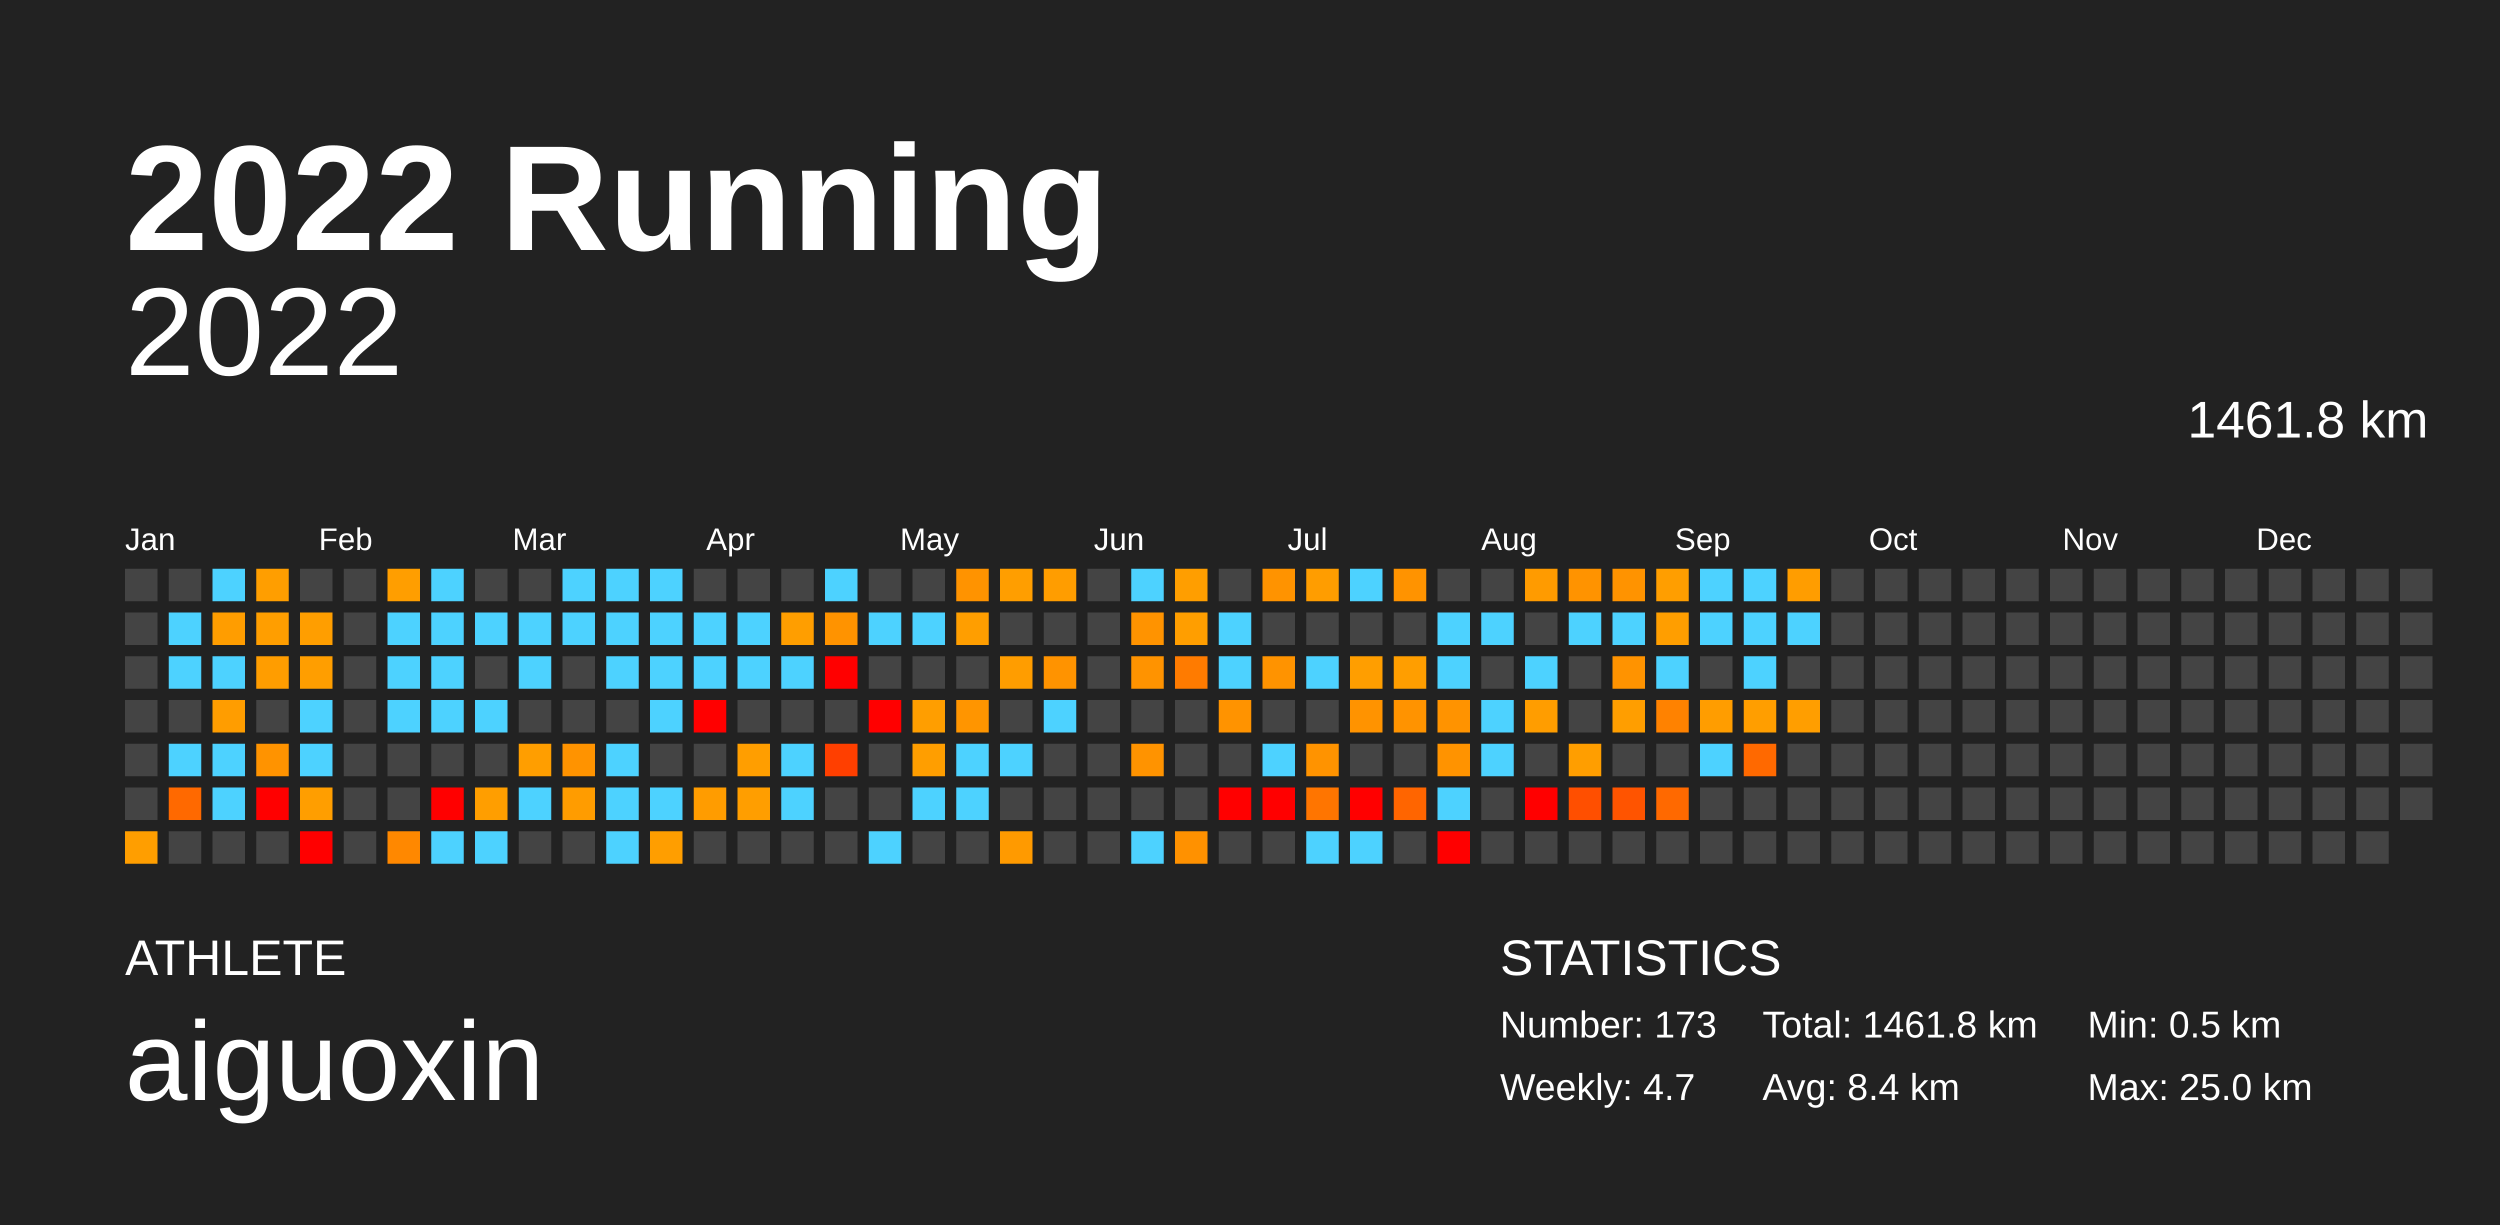
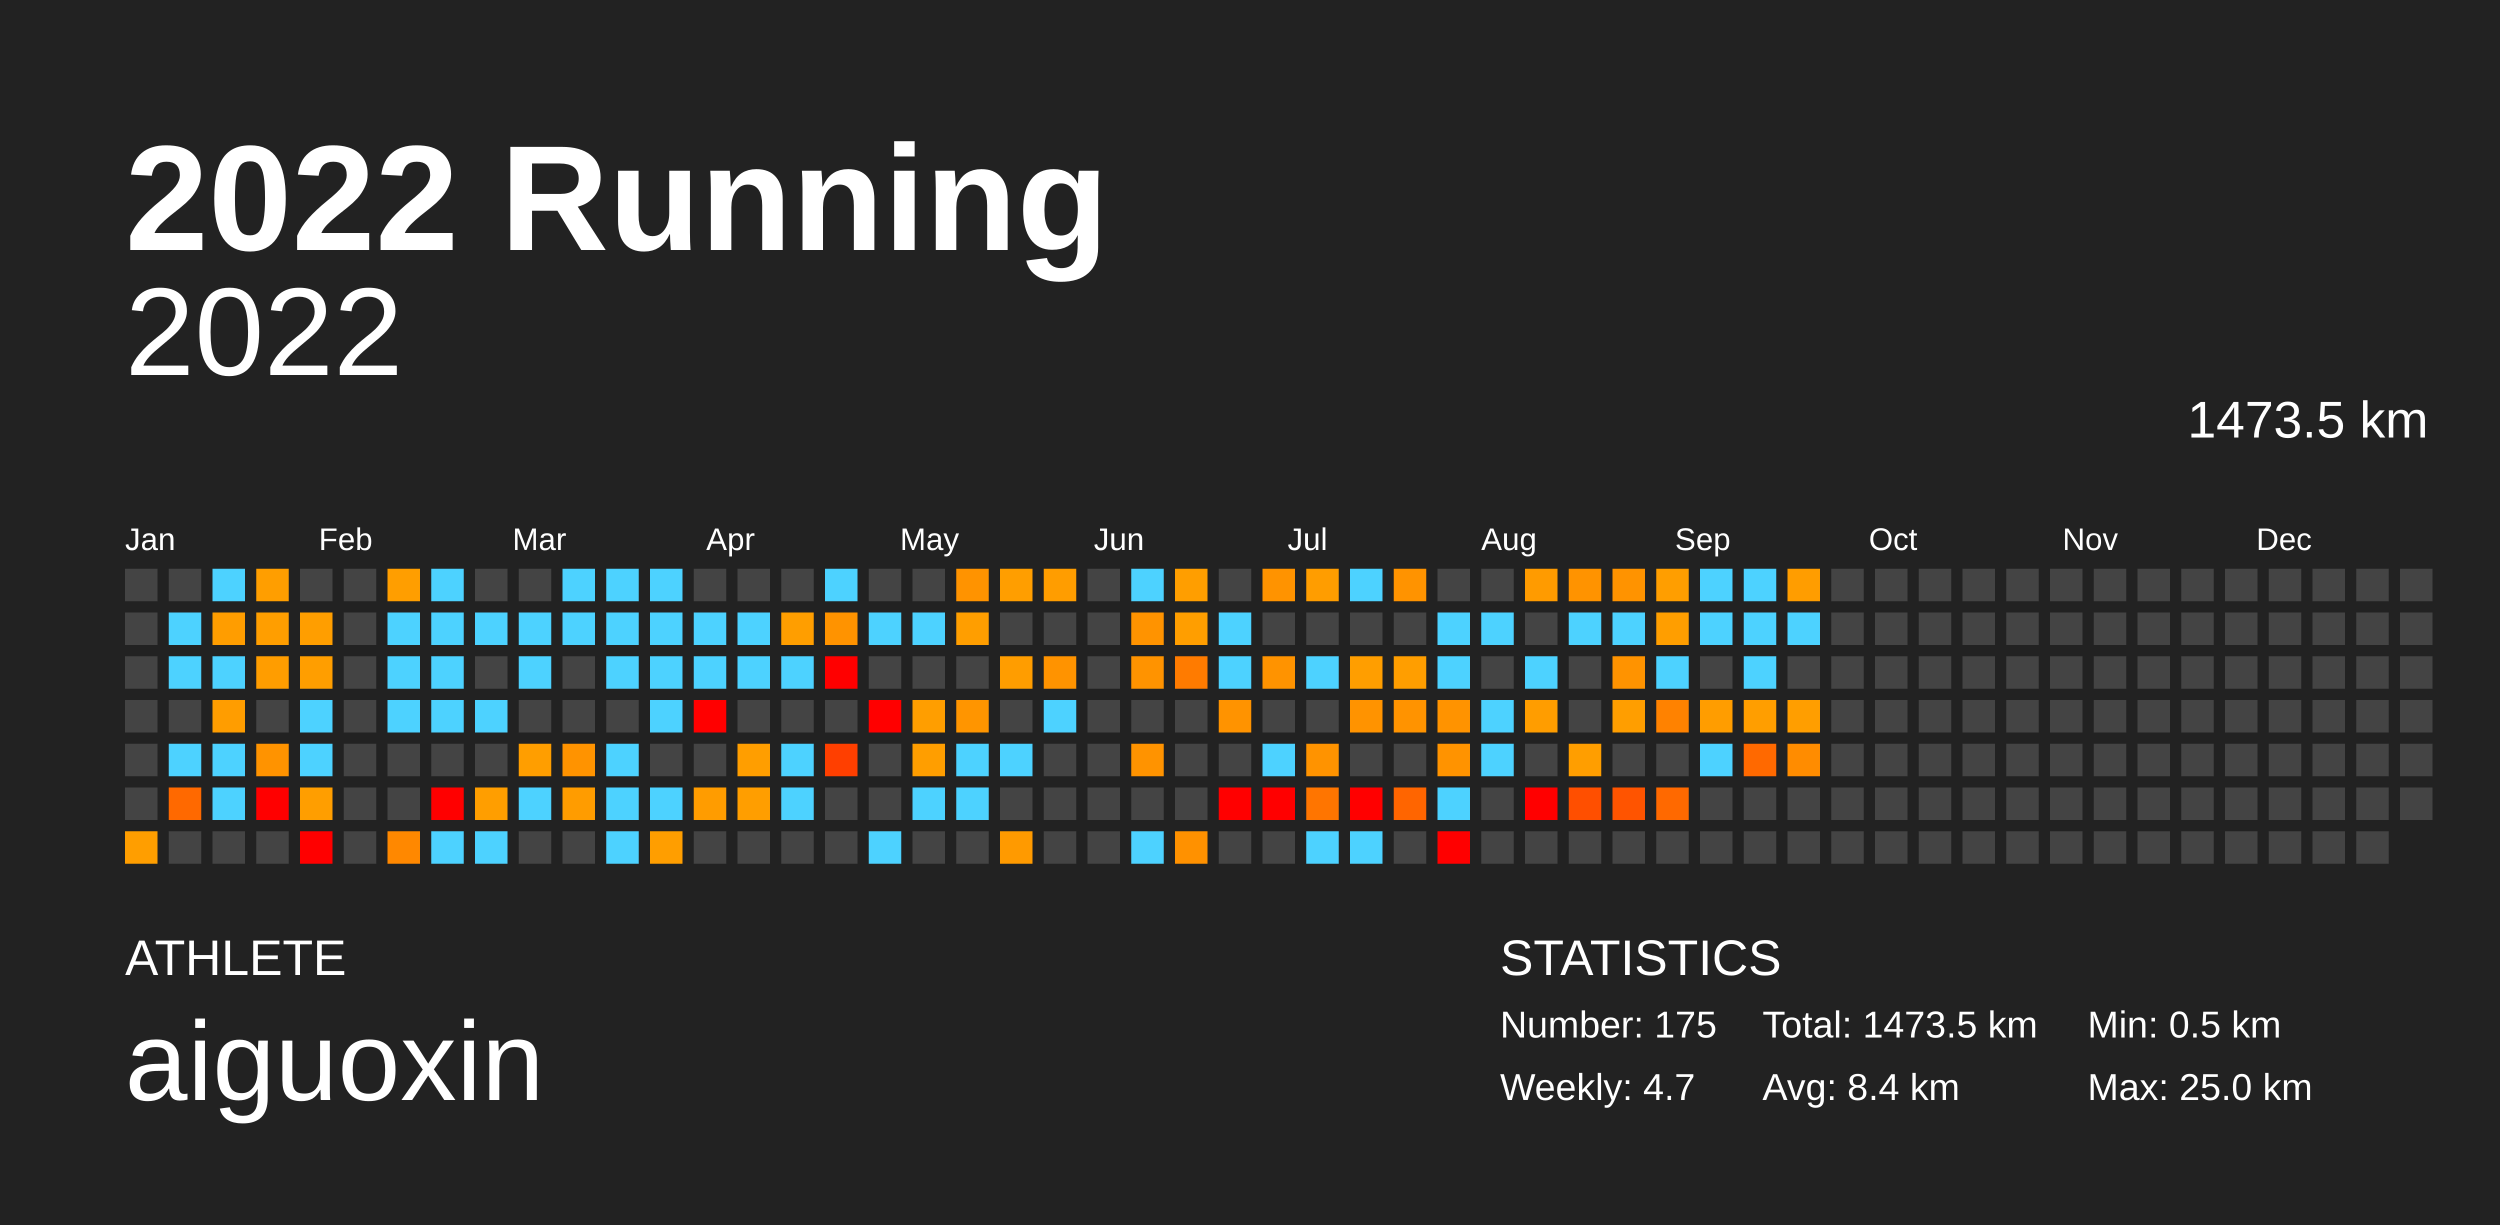
<svg xmlns="http://www.w3.org/2000/svg" baseProfile="full" height="98mm" version="1.1" viewBox="0,0,200,98" width="200mm">
  <defs />
  <rect fill="#222222" height="98" width="200" x="0" y="0" />
  <text fill="#FFFFFF" style="font-size:12px; font-family:Arial; font-weight:bold;" x="10" y="20">2022 Running</text>
  <text fill="#FFFFFF" style="font-size:4px; font-family:Arial" x="10" y="78">ATHLETE</text>
  <text fill="#FFFFFF" style="font-size:9px; font-family:Arial" x="10" y="88">aiguoxin</text>
  <text fill="#FFFFFF" style="font-size:4px; font-family:Arial" x="120" y="78">STATISTICS</text>
-   <text fill="#FFFFFF" style="font-size:3px; font-family:Arial" x="120" y="83">Number: 173</text>
+   <text fill="#FFFFFF" style="font-size:3px; font-family:Arial" x="120" y="83">Number: 175</text>
  <text fill="#FFFFFF" style="font-size:3px; font-family:Arial" x="120" y="88">Weekly: 4.7</text>
-   <text fill="#FFFFFF" style="font-size:3px; font-family:Arial" x="141" y="83">Total: 1461.8 km</text>
+   <text fill="#FFFFFF" style="font-size:3px; font-family:Arial" x="141" y="83">Total: 1473.5 km</text>
  <text fill="#FFFFFF" style="font-size:3px; font-family:Arial" x="141" y="88">Avg: 8.4 km</text>
  <text fill="#FFFFFF" style="font-size:3px; font-family:Arial" x="167" y="83">Min: 0.5 km</text>
  <text fill="#FFFFFF" style="font-size:3px; font-family:Arial" x="167" y="88">Max: 25.0 km</text>
  <text alignment-baseline="hanging" fill="#FFFFFF" style="font-size:10.0px; font-family:Arial;" x="10" y="30">2022</text>
-   <text alignment-baseline="hanging" fill="#FFFFFF" style="font-size:4.125px; font-family:Arial;" x="175" y="35">1461.8 km</text>
+   <text alignment-baseline="hanging" fill="#FFFFFF" style="font-size:4.125px; font-family:Arial;" x="175" y="35">1473.5 km</text>
  <text fill="#FFFFFF" style="font-size:2.5px; font-family:Arial" x="10.0" y="44">Jan</text>
  <text fill="#FFFFFF" style="font-size:2.5px; font-family:Arial" x="25.5" y="44">Feb</text>
  <text fill="#FFFFFF" style="font-size:2.5px; font-family:Arial" x="41.0" y="44">Mar</text>
  <text fill="#FFFFFF" style="font-size:2.5px; font-family:Arial" x="56.5" y="44">Apr</text>
  <text fill="#FFFFFF" style="font-size:2.5px; font-family:Arial" x="72.0" y="44">May</text>
  <text fill="#FFFFFF" style="font-size:2.5px; font-family:Arial" x="87.5" y="44">Jun</text>
  <text fill="#FFFFFF" style="font-size:2.5px; font-family:Arial" x="103.0" y="44">Jul</text>
  <text fill="#FFFFFF" style="font-size:2.5px; font-family:Arial" x="118.5" y="44">Aug</text>
  <text fill="#FFFFFF" style="font-size:2.5px; font-family:Arial" x="134.0" y="44">Sep</text>
  <text fill="#FFFFFF" style="font-size:2.5px; font-family:Arial" x="149.5" y="44">Oct</text>
  <text fill="#FFFFFF" style="font-size:2.5px; font-family:Arial" x="165.0" y="44">Nov</text>
  <text fill="#FFFFFF" style="font-size:2.5px; font-family:Arial" x="180.5" y="44">Dec</text>
  <rect fill="#444444" height="2.6" width="2.6" x="10.0" y="45.5" />
  <rect fill="#444444" height="2.6" width="2.6" x="10.0" y="49.0" />
  <rect fill="#444444" height="2.6" width="2.6" x="10.0" y="52.5" />
  <rect fill="#444444" height="2.6" width="2.6" x="10.0" y="56.0" />
  <rect fill="#444444" height="2.6" width="2.6" x="10.0" y="59.5" />
  <rect fill="#444444" height="2.6" width="2.6" x="10.0" y="63.0" />
  <rect fill="#ff9e00" height="2.6" width="2.6" x="10.0" y="66.5" />
  <rect fill="#444444" height="2.6" width="2.6" x="13.5" y="45.5" />
  <rect fill="#4dd2ff" height="2.6" width="2.6" x="13.5" y="49.0" />
  <rect fill="#4dd2ff" height="2.6" width="2.6" x="13.5" y="52.5" />
  <rect fill="#444444" height="2.6" width="2.6" x="13.5" y="56.0" />
  <rect fill="#4dd2ff" height="2.6" width="2.6" x="13.5" y="59.5" />
  <rect fill="#ff6900" height="2.6" width="2.6" x="13.5" y="63.0" />
  <rect fill="#444444" height="2.6" width="2.6" x="13.5" y="66.5" />
  <rect fill="#4dd2ff" height="2.6" width="2.6" x="17.0" y="45.5" />
  <rect fill="#ff9d00" height="2.6" width="2.6" x="17.0" y="49.0" />
  <rect fill="#4dd2ff" height="2.6" width="2.6" x="17.0" y="52.5" />
  <rect fill="#ff9d00" height="2.6" width="2.6" x="17.0" y="56.0" />
  <rect fill="#4dd2ff" height="2.6" width="2.6" x="17.0" y="59.5" />
  <rect fill="#4dd2ff" height="2.6" width="2.6" x="17.0" y="63.0" />
  <rect fill="#444444" height="2.6" width="2.6" x="17.0" y="66.5" />
  <rect fill="#ff9e00" height="2.6" width="2.6" x="20.5" y="45.5" />
  <rect fill="#ff9e00" height="2.6" width="2.6" x="20.5" y="49.0" />
  <rect fill="#ff9d00" height="2.6" width="2.6" x="20.5" y="52.5" />
  <rect fill="#444444" height="2.6" width="2.6" x="20.5" y="56.0" />
  <rect fill="#ff9300" height="2.6" width="2.6" x="20.5" y="59.5" />
  <rect fill="red" height="2.6" width="2.6" x="20.5" y="63.0" />
  <rect fill="#444444" height="2.6" width="2.6" x="20.5" y="66.5" />
  <rect fill="#444444" height="2.6" width="2.6" x="24.0" y="45.5" />
  <rect fill="#ff9e00" height="2.6" width="2.6" x="24.0" y="49.0" />
  <rect fill="#ff9e00" height="2.6" width="2.6" x="24.0" y="52.5" />
  <rect fill="#4dd2ff" height="2.6" width="2.6" x="24.0" y="56.0" />
  <rect fill="#4dd2ff" height="2.6" width="2.6" x="24.0" y="59.5" />
  <rect fill="#ff9e00" height="2.6" width="2.6" x="24.0" y="63.0" />
  <rect fill="red" height="2.6" width="2.6" x="24.0" y="66.5" />
  <rect fill="#444444" height="2.6" width="2.6" x="27.5" y="45.5" />
  <rect fill="#444444" height="2.6" width="2.6" x="27.5" y="49.0" />
  <rect fill="#444444" height="2.6" width="2.6" x="27.5" y="52.5" />
  <rect fill="#444444" height="2.6" width="2.6" x="27.5" y="56.0" />
  <rect fill="#444444" height="2.6" width="2.6" x="27.5" y="59.5" />
  <rect fill="#444444" height="2.6" width="2.6" x="27.5" y="63.0" />
  <rect fill="#444444" height="2.6" width="2.6" x="27.5" y="66.5" />
  <rect fill="#ff9e00" height="2.6" width="2.6" x="31.0" y="45.5" />
  <rect fill="#4dd2ff" height="2.6" width="2.6" x="31.0" y="49.0" />
  <rect fill="#4dd2ff" height="2.6" width="2.6" x="31.0" y="52.5" />
  <rect fill="#4dd2ff" height="2.6" width="2.6" x="31.0" y="56.0" />
  <rect fill="#444444" height="2.6" width="2.6" x="31.0" y="59.5" />
  <rect fill="#444444" height="2.6" width="2.6" x="31.0" y="63.0" />
  <rect fill="#ff8800" height="2.6" width="2.6" x="31.0" y="66.5" />
  <rect fill="#4dd2ff" height="2.6" width="2.6" x="34.5" y="45.5" />
  <rect fill="#4dd2ff" height="2.6" width="2.6" x="34.5" y="49.0" />
  <rect fill="#4dd2ff" height="2.6" width="2.6" x="34.5" y="52.5" />
  <rect fill="#4dd2ff" height="2.6" width="2.6" x="34.5" y="56.0" />
  <rect fill="#444444" height="2.6" width="2.6" x="34.5" y="59.5" />
  <rect fill="red" height="2.6" width="2.6" x="34.5" y="63.0" />
  <rect fill="#4dd2ff" height="2.6" width="2.6" x="34.5" y="66.5" />
  <rect fill="#444444" height="2.6" width="2.6" x="38.0" y="45.5" />
  <rect fill="#4dd2ff" height="2.6" width="2.6" x="38.0" y="49.0" />
  <rect fill="#444444" height="2.6" width="2.6" x="38.0" y="52.5" />
  <rect fill="#4dd2ff" height="2.6" width="2.6" x="38.0" y="56.0" />
  <rect fill="#444444" height="2.6" width="2.6" x="38.0" y="59.5" />
  <rect fill="#ff9e00" height="2.6" width="2.6" x="38.0" y="63.0" />
  <rect fill="#4dd2ff" height="2.6" width="2.6" x="38.0" y="66.5" />
  <rect fill="#444444" height="2.6" width="2.6" x="41.5" y="45.5" />
  <rect fill="#4dd2ff" height="2.6" width="2.6" x="41.5" y="49.0" />
  <rect fill="#4dd2ff" height="2.6" width="2.6" x="41.5" y="52.5" />
  <rect fill="#444444" height="2.6" width="2.6" x="41.5" y="56.0" />
  <rect fill="#ff9e00" height="2.6" width="2.6" x="41.5" y="59.5" />
  <rect fill="#4dd2ff" height="2.6" width="2.6" x="41.5" y="63.0" />
  <rect fill="#444444" height="2.6" width="2.6" x="41.5" y="66.5" />
  <rect fill="#4dd2ff" height="2.6" width="2.6" x="45.0" y="45.5" />
  <rect fill="#4dd2ff" height="2.6" width="2.6" x="45.0" y="49.0" />
  <rect fill="#444444" height="2.6" width="2.6" x="45.0" y="52.5" />
  <rect fill="#444444" height="2.6" width="2.6" x="45.0" y="56.0" />
  <rect fill="#ff9300" height="2.6" width="2.6" x="45.0" y="59.5" />
  <rect fill="#ff9c00" height="2.6" width="2.6" x="45.0" y="63.0" />
  <rect fill="#444444" height="2.6" width="2.6" x="45.0" y="66.5" />
  <rect fill="#4dd2ff" height="2.6" width="2.6" x="48.5" y="45.5" />
  <rect fill="#4dd2ff" height="2.6" width="2.6" x="48.5" y="49.0" />
  <rect fill="#4dd2ff" height="2.6" width="2.6" x="48.5" y="52.5" />
  <rect fill="#444444" height="2.6" width="2.6" x="48.5" y="56.0" />
  <rect fill="#4dd2ff" height="2.6" width="2.6" x="48.5" y="59.5" />
  <rect fill="#4dd2ff" height="2.6" width="2.6" x="48.5" y="63.0" />
  <rect fill="#4dd2ff" height="2.6" width="2.6" x="48.5" y="66.5" />
  <rect fill="#4dd2ff" height="2.6" width="2.6" x="52.0" y="45.5" />
  <rect fill="#4dd2ff" height="2.6" width="2.6" x="52.0" y="49.0" />
  <rect fill="#4dd2ff" height="2.6" width="2.6" x="52.0" y="52.5" />
  <rect fill="#4dd2ff" height="2.6" width="2.6" x="52.0" y="56.0" />
  <rect fill="#444444" height="2.6" width="2.6" x="52.0" y="59.5" />
  <rect fill="#4dd2ff" height="2.6" width="2.6" x="52.0" y="63.0" />
  <rect fill="#ff9e00" height="2.6" width="2.6" x="52.0" y="66.5" />
  <rect fill="#444444" height="2.6" width="2.6" x="55.5" y="45.5" />
  <rect fill="#4dd2ff" height="2.6" width="2.6" x="55.5" y="49.0" />
  <rect fill="#4dd2ff" height="2.6" width="2.6" x="55.5" y="52.5" />
  <rect fill="red" height="2.6" width="2.6" x="55.5" y="56.0" />
  <rect fill="#444444" height="2.6" width="2.6" x="55.5" y="59.5" />
  <rect fill="#ff9c00" height="2.6" width="2.6" x="55.5" y="63.0" />
  <rect fill="#444444" height="2.6" width="2.6" x="55.5" y="66.5" />
  <rect fill="#444444" height="2.6" width="2.6" x="59.0" y="45.5" />
  <rect fill="#4dd2ff" height="2.6" width="2.6" x="59.0" y="49.0" />
  <rect fill="#4dd2ff" height="2.6" width="2.6" x="59.0" y="52.5" />
  <rect fill="#444444" height="2.6" width="2.6" x="59.0" y="56.0" />
  <rect fill="#ff9e00" height="2.6" width="2.6" x="59.0" y="59.5" />
  <rect fill="#ff9e00" height="2.6" width="2.6" x="59.0" y="63.0" />
  <rect fill="#444444" height="2.6" width="2.6" x="59.0" y="66.5" />
  <rect fill="#444444" height="2.6" width="2.6" x="62.5" y="45.5" />
  <rect fill="#ff9e00" height="2.6" width="2.6" x="62.5" y="49.0" />
  <rect fill="#4dd2ff" height="2.6" width="2.6" x="62.5" y="52.5" />
  <rect fill="#444444" height="2.6" width="2.6" x="62.5" y="56.0" />
  <rect fill="#4dd2ff" height="2.6" width="2.6" x="62.5" y="59.5" />
  <rect fill="#4dd2ff" height="2.6" width="2.6" x="62.5" y="63.0" />
  <rect fill="#444444" height="2.6" width="2.6" x="62.5" y="66.5" />
  <rect fill="#4dd2ff" height="2.6" width="2.6" x="66.0" y="45.5" />
  <rect fill="#ff9300" height="2.6" width="2.6" x="66.0" y="49.0" />
  <rect fill="red" height="2.6" width="2.6" x="66.0" y="52.5" />
  <rect fill="#444444" height="2.6" width="2.6" x="66.0" y="56.0" />
  <rect fill="#ff3f00" height="2.6" width="2.6" x="66.0" y="59.5" />
  <rect fill="#444444" height="2.6" width="2.6" x="66.0" y="63.0" />
  <rect fill="#444444" height="2.6" width="2.6" x="66.0" y="66.5" />
  <rect fill="#444444" height="2.6" width="2.6" x="69.5" y="45.5" />
  <rect fill="#4dd2ff" height="2.6" width="2.6" x="69.5" y="49.0" />
  <rect fill="#444444" height="2.6" width="2.6" x="69.5" y="52.5" />
  <rect fill="red" height="2.6" width="2.6" x="69.5" y="56.0" />
  <rect fill="#444444" height="2.6" width="2.6" x="69.5" y="59.5" />
  <rect fill="#444444" height="2.6" width="2.6" x="69.5" y="63.0" />
  <rect fill="#4dd2ff" height="2.6" width="2.6" x="69.5" y="66.5" />
  <rect fill="#444444" height="2.6" width="2.6" x="73.0" y="45.5" />
  <rect fill="#4dd2ff" height="2.6" width="2.6" x="73.0" y="49.0" />
  <rect fill="#444444" height="2.6" width="2.6" x="73.0" y="52.5" />
  <rect fill="#ff9e00" height="2.6" width="2.6" x="73.0" y="56.0" />
  <rect fill="#ff9e00" height="2.6" width="2.6" x="73.0" y="59.5" />
  <rect fill="#4dd2ff" height="2.6" width="2.6" x="73.0" y="63.0" />
  <rect fill="#444444" height="2.6" width="2.6" x="73.0" y="66.5" />
  <rect fill="#ff9300" height="2.6" width="2.6" x="76.5" y="45.5" />
  <rect fill="#ff9e00" height="2.6" width="2.6" x="76.5" y="49.0" />
  <rect fill="#444444" height="2.6" width="2.6" x="76.5" y="52.5" />
  <rect fill="#ff9500" height="2.6" width="2.6" x="76.5" y="56.0" />
  <rect fill="#4dd2ff" height="2.6" width="2.6" x="76.5" y="59.5" />
  <rect fill="#4dd2ff" height="2.6" width="2.6" x="76.5" y="63.0" />
  <rect fill="#444444" height="2.6" width="2.6" x="76.5" y="66.5" />
  <rect fill="#ff9e00" height="2.6" width="2.6" x="80.0" y="45.5" />
  <rect fill="#444444" height="2.6" width="2.6" x="80.0" y="49.0" />
  <rect fill="#ff9d00" height="2.6" width="2.6" x="80.0" y="52.5" />
  <rect fill="#444444" height="2.6" width="2.6" x="80.0" y="56.0" />
  <rect fill="#4dd2ff" height="2.6" width="2.6" x="80.0" y="59.5" />
  <rect fill="#444444" height="2.6" width="2.6" x="80.0" y="63.0" />
  <rect fill="#ff9a00" height="2.6" width="2.6" x="80.0" y="66.5" />
  <rect fill="#ff9d00" height="2.6" width="2.6" x="83.5" y="45.5" />
  <rect fill="#444444" height="2.6" width="2.6" x="83.5" y="49.0" />
  <rect fill="#ff9300" height="2.6" width="2.6" x="83.5" y="52.5" />
  <rect fill="#4dd2ff" height="2.6" width="2.6" x="83.5" y="56.0" />
  <rect fill="#444444" height="2.6" width="2.6" x="83.5" y="59.5" />
  <rect fill="#444444" height="2.6" width="2.6" x="83.5" y="63.0" />
  <rect fill="#444444" height="2.6" width="2.6" x="83.5" y="66.5" />
  <rect fill="#444444" height="2.6" width="2.6" x="87.0" y="45.5" />
  <rect fill="#444444" height="2.6" width="2.6" x="87.0" y="49.0" />
  <rect fill="#444444" height="2.6" width="2.6" x="87.0" y="52.5" />
  <rect fill="#444444" height="2.6" width="2.6" x="87.0" y="56.0" />
  <rect fill="#444444" height="2.6" width="2.6" x="87.0" y="59.5" />
  <rect fill="#444444" height="2.6" width="2.6" x="87.0" y="63.0" />
  <rect fill="#444444" height="2.6" width="2.6" x="87.0" y="66.5" />
  <rect fill="#4dd2ff" height="2.6" width="2.6" x="90.5" y="45.5" />
  <rect fill="#ff9300" height="2.6" width="2.6" x="90.5" y="49.0" />
  <rect fill="#ff9300" height="2.6" width="2.6" x="90.5" y="52.5" />
  <rect fill="#444444" height="2.6" width="2.6" x="90.5" y="56.0" />
  <rect fill="#ff9300" height="2.6" width="2.6" x="90.5" y="59.5" />
  <rect fill="#444444" height="2.6" width="2.6" x="90.5" y="63.0" />
  <rect fill="#4dd2ff" height="2.6" width="2.6" x="90.5" y="66.5" />
  <rect fill="#ff9e00" height="2.6" width="2.6" x="94.0" y="45.5" />
  <rect fill="#ff9e00" height="2.6" width="2.6" x="94.0" y="49.0" />
  <rect fill="#ff7b00" height="2.6" width="2.6" x="94.0" y="52.5" />
  <rect fill="#444444" height="2.6" width="2.6" x="94.0" y="56.0" />
  <rect fill="#444444" height="2.6" width="2.6" x="94.0" y="59.5" />
  <rect fill="#444444" height="2.6" width="2.6" x="94.0" y="63.0" />
  <rect fill="#ff9100" height="2.6" width="2.6" x="94.0" y="66.5" />
  <rect fill="#444444" height="2.6" width="2.6" x="97.5" y="45.5" />
  <rect fill="#4dd2ff" height="2.6" width="2.6" x="97.5" y="49.0" />
  <rect fill="#4dd2ff" height="2.6" width="2.6" x="97.5" y="52.5" />
  <rect fill="#ff9300" height="2.6" width="2.6" x="97.5" y="56.0" />
  <rect fill="#444444" height="2.6" width="2.6" x="97.5" y="59.5" />
  <rect fill="red" height="2.6" width="2.6" x="97.5" y="63.0" />
  <rect fill="#444444" height="2.6" width="2.6" x="97.5" y="66.5" />
  <rect fill="#ff9300" height="2.6" width="2.6" x="101.0" y="45.5" />
  <rect fill="#444444" height="2.6" width="2.6" x="101.0" y="49.0" />
  <rect fill="#ff9300" height="2.6" width="2.6" x="101.0" y="52.5" />
  <rect fill="#444444" height="2.6" width="2.6" x="101.0" y="56.0" />
  <rect fill="#4dd2ff" height="2.6" width="2.6" x="101.0" y="59.5" />
  <rect fill="red" height="2.6" width="2.6" x="101.0" y="63.0" />
  <rect fill="#444444" height="2.6" width="2.6" x="101.0" y="66.5" />
  <rect fill="#ff9d00" height="2.6" width="2.6" x="104.5" y="45.5" />
  <rect fill="#444444" height="2.6" width="2.6" x="104.5" y="49.0" />
  <rect fill="#4dd2ff" height="2.6" width="2.6" x="104.5" y="52.5" />
  <rect fill="#444444" height="2.6" width="2.6" x="104.5" y="56.0" />
  <rect fill="#ff9300" height="2.6" width="2.6" x="104.5" y="59.5" />
  <rect fill="#ff7500" height="2.6" width="2.6" x="104.5" y="63.0" />
  <rect fill="#4dd2ff" height="2.6" width="2.6" x="104.5" y="66.5" />
  <rect fill="#4dd2ff" height="2.6" width="2.6" x="108.0" y="45.5" />
  <rect fill="#444444" height="2.6" width="2.6" x="108.0" y="49.0" />
  <rect fill="#ff9e00" height="2.6" width="2.6" x="108.0" y="52.5" />
  <rect fill="#ff9300" height="2.6" width="2.6" x="108.0" y="56.0" />
  <rect fill="#444444" height="2.6" width="2.6" x="108.0" y="59.5" />
  <rect fill="red" height="2.6" width="2.6" x="108.0" y="63.0" />
  <rect fill="#4dd2ff" height="2.6" width="2.6" x="108.0" y="66.5" />
  <rect fill="#ff9300" height="2.6" width="2.6" x="111.5" y="45.5" />
  <rect fill="#444444" height="2.6" width="2.6" x="111.5" y="49.0" />
  <rect fill="#ff9e00" height="2.6" width="2.6" x="111.5" y="52.5" />
  <rect fill="#ff9300" height="2.6" width="2.6" x="111.5" y="56.0" />
  <rect fill="#444444" height="2.6" width="2.6" x="111.5" y="59.5" />
  <rect fill="#ff6500" height="2.6" width="2.6" x="111.5" y="63.0" />
  <rect fill="#444444" height="2.6" width="2.6" x="111.5" y="66.5" />
  <rect fill="#444444" height="2.6" width="2.6" x="115.0" y="45.5" />
  <rect fill="#4dd2ff" height="2.6" width="2.6" x="115.0" y="49.0" />
  <rect fill="#4dd2ff" height="2.6" width="2.6" x="115.0" y="52.5" />
  <rect fill="#ff9300" height="2.6" width="2.6" x="115.0" y="56.0" />
  <rect fill="#ff9300" height="2.6" width="2.6" x="115.0" y="59.5" />
  <rect fill="#4dd2ff" height="2.6" width="2.6" x="115.0" y="63.0" />
  <rect fill="red" height="2.6" width="2.6" x="115.0" y="66.5" />
  <rect fill="#444444" height="2.6" width="2.6" x="118.5" y="45.5" />
  <rect fill="#4dd2ff" height="2.6" width="2.6" x="118.5" y="49.0" />
  <rect fill="#444444" height="2.6" width="2.6" x="118.5" y="52.5" />
  <rect fill="#4dd2ff" height="2.6" width="2.6" x="118.5" y="56.0" />
  <rect fill="#4dd2ff" height="2.6" width="2.6" x="118.5" y="59.5" />
  <rect fill="#444444" height="2.6" width="2.6" x="118.5" y="63.0" />
  <rect fill="#444444" height="2.6" width="2.6" x="118.5" y="66.5" />
  <rect fill="#ff9b00" height="2.6" width="2.6" x="122.0" y="45.5" />
  <rect fill="#444444" height="2.6" width="2.6" x="122.0" y="49.0" />
  <rect fill="#4dd2ff" height="2.6" width="2.6" x="122.0" y="52.5" />
  <rect fill="#ff9d00" height="2.6" width="2.6" x="122.0" y="56.0" />
  <rect fill="#444444" height="2.6" width="2.6" x="122.0" y="59.5" />
  <rect fill="red" height="2.6" width="2.6" x="122.0" y="63.0" />
  <rect fill="#444444" height="2.6" width="2.6" x="122.0" y="66.5" />
  <rect fill="#ff9300" height="2.6" width="2.6" x="125.5" y="45.5" />
  <rect fill="#4dd2ff" height="2.6" width="2.6" x="125.5" y="49.0" />
  <rect fill="#444444" height="2.6" width="2.6" x="125.5" y="52.5" />
  <rect fill="#444444" height="2.6" width="2.6" x="125.5" y="56.0" />
  <rect fill="#ff9e00" height="2.6" width="2.6" x="125.5" y="59.5" />
  <rect fill="#ff4f00" height="2.6" width="2.6" x="125.5" y="63.0" />
  <rect fill="#444444" height="2.6" width="2.6" x="125.5" y="66.5" />
  <rect fill="#ff9300" height="2.6" width="2.6" x="129.0" y="45.5" />
  <rect fill="#4dd2ff" height="2.6" width="2.6" x="129.0" y="49.0" />
  <rect fill="#ff9300" height="2.6" width="2.6" x="129.0" y="52.5" />
  <rect fill="#ff9e00" height="2.6" width="2.6" x="129.0" y="56.0" />
  <rect fill="#444444" height="2.6" width="2.6" x="129.0" y="59.5" />
  <rect fill="#ff5400" height="2.6" width="2.6" x="129.0" y="63.0" />
  <rect fill="#444444" height="2.6" width="2.6" x="129.0" y="66.5" />
  <rect fill="#ff9e00" height="2.6" width="2.6" x="132.5" y="45.5" />
  <rect fill="#ff9e00" height="2.6" width="2.6" x="132.5" y="49.0" />
  <rect fill="#4dd2ff" height="2.6" width="2.6" x="132.5" y="52.5" />
  <rect fill="#ff8200" height="2.6" width="2.6" x="132.5" y="56.0" />
  <rect fill="#444444" height="2.6" width="2.6" x="132.5" y="59.5" />
  <rect fill="#ff6900" height="2.6" width="2.6" x="132.5" y="63.0" />
  <rect fill="#444444" height="2.6" width="2.6" x="132.5" y="66.5" />
  <rect fill="#4dd2ff" height="2.6" width="2.6" x="136.0" y="45.5" />
  <rect fill="#4dd2ff" height="2.6" width="2.6" x="136.0" y="49.0" />
  <rect fill="#444444" height="2.6" width="2.6" x="136.0" y="52.5" />
  <rect fill="#ff9d00" height="2.6" width="2.6" x="136.0" y="56.0" />
  <rect fill="#4dd2ff" height="2.6" width="2.6" x="136.0" y="59.5" />
  <rect fill="#444444" height="2.6" width="2.6" x="136.0" y="63.0" />
  <rect fill="#444444" height="2.6" width="2.6" x="136.0" y="66.5" />
  <rect fill="#4dd2ff" height="2.6" width="2.6" x="139.5" y="45.5" />
  <rect fill="#4dd2ff" height="2.6" width="2.6" x="139.5" y="49.0" />
  <rect fill="#4dd2ff" height="2.6" width="2.6" x="139.5" y="52.5" />
  <rect fill="#ff9e00" height="2.6" width="2.6" x="139.5" y="56.0" />
  <rect fill="#ff6900" height="2.6" width="2.6" x="139.5" y="59.5" />
  <rect fill="#444444" height="2.6" width="2.6" x="139.5" y="63.0" />
  <rect fill="#444444" height="2.6" width="2.6" x="139.5" y="66.5" />
  <rect fill="#ff9d00" height="2.6" width="2.6" x="143.0" y="45.5" />
  <rect fill="#4dd2ff" height="2.6" width="2.6" x="143.0" y="49.0" />
  <rect fill="#444444" height="2.6" width="2.6" x="143.0" y="52.5" />
  <rect fill="#ff9e00" height="2.6" width="2.6" x="143.0" y="56.0" />
-   <rect fill="#444444" height="2.6" width="2.6" x="143.0" y="59.5" />
+   <rect fill="#ff8c00" height="2.6" width="2.6" x="143.0" y="59.5" />
  <rect fill="#444444" height="2.6" width="2.6" x="143.0" y="63.0" />
  <rect fill="#444444" height="2.6" width="2.6" x="143.0" y="66.5" />
  <rect fill="#444444" height="2.6" width="2.6" x="146.5" y="45.5" />
  <rect fill="#444444" height="2.6" width="2.6" x="146.5" y="49.0" />
  <rect fill="#444444" height="2.6" width="2.6" x="146.5" y="52.5" />
  <rect fill="#444444" height="2.6" width="2.6" x="146.5" y="56.0" />
  <rect fill="#444444" height="2.6" width="2.6" x="146.5" y="59.5" />
  <rect fill="#444444" height="2.6" width="2.6" x="146.5" y="63.0" />
  <rect fill="#444444" height="2.6" width="2.6" x="146.5" y="66.5" />
  <rect fill="#444444" height="2.6" width="2.6" x="150.0" y="45.5" />
  <rect fill="#444444" height="2.6" width="2.6" x="150.0" y="49.0" />
  <rect fill="#444444" height="2.6" width="2.6" x="150.0" y="52.5" />
  <rect fill="#444444" height="2.6" width="2.6" x="150.0" y="56.0" />
  <rect fill="#444444" height="2.6" width="2.6" x="150.0" y="59.5" />
  <rect fill="#444444" height="2.6" width="2.6" x="150.0" y="63.0" />
  <rect fill="#444444" height="2.6" width="2.6" x="150.0" y="66.5" />
  <rect fill="#444444" height="2.6" width="2.6" x="153.5" y="45.5" />
  <rect fill="#444444" height="2.6" width="2.6" x="153.5" y="49.0" />
  <rect fill="#444444" height="2.6" width="2.6" x="153.5" y="52.5" />
  <rect fill="#444444" height="2.6" width="2.6" x="153.5" y="56.0" />
  <rect fill="#444444" height="2.6" width="2.6" x="153.5" y="59.5" />
  <rect fill="#444444" height="2.6" width="2.6" x="153.5" y="63.0" />
  <rect fill="#444444" height="2.6" width="2.6" x="153.5" y="66.5" />
  <rect fill="#444444" height="2.6" width="2.6" x="157.0" y="45.5" />
  <rect fill="#444444" height="2.6" width="2.6" x="157.0" y="49.0" />
  <rect fill="#444444" height="2.6" width="2.6" x="157.0" y="52.5" />
  <rect fill="#444444" height="2.6" width="2.6" x="157.0" y="56.0" />
  <rect fill="#444444" height="2.6" width="2.6" x="157.0" y="59.5" />
  <rect fill="#444444" height="2.6" width="2.6" x="157.0" y="63.0" />
  <rect fill="#444444" height="2.6" width="2.6" x="157.0" y="66.5" />
  <rect fill="#444444" height="2.6" width="2.6" x="160.5" y="45.5" />
  <rect fill="#444444" height="2.6" width="2.6" x="160.5" y="49.0" />
  <rect fill="#444444" height="2.6" width="2.6" x="160.5" y="52.5" />
  <rect fill="#444444" height="2.6" width="2.6" x="160.5" y="56.0" />
  <rect fill="#444444" height="2.6" width="2.6" x="160.5" y="59.5" />
  <rect fill="#444444" height="2.6" width="2.6" x="160.5" y="63.0" />
  <rect fill="#444444" height="2.6" width="2.6" x="160.5" y="66.5" />
  <rect fill="#444444" height="2.6" width="2.6" x="164.0" y="45.5" />
  <rect fill="#444444" height="2.6" width="2.6" x="164.0" y="49.0" />
  <rect fill="#444444" height="2.6" width="2.6" x="164.0" y="52.5" />
  <rect fill="#444444" height="2.6" width="2.6" x="164.0" y="56.0" />
  <rect fill="#444444" height="2.6" width="2.6" x="164.0" y="59.5" />
  <rect fill="#444444" height="2.6" width="2.6" x="164.0" y="63.0" />
  <rect fill="#444444" height="2.6" width="2.6" x="164.0" y="66.5" />
  <rect fill="#444444" height="2.6" width="2.6" x="167.5" y="45.5" />
  <rect fill="#444444" height="2.6" width="2.6" x="167.5" y="49.0" />
  <rect fill="#444444" height="2.6" width="2.6" x="167.5" y="52.5" />
  <rect fill="#444444" height="2.6" width="2.6" x="167.5" y="56.0" />
  <rect fill="#444444" height="2.6" width="2.6" x="167.5" y="59.5" />
  <rect fill="#444444" height="2.6" width="2.6" x="167.5" y="63.0" />
  <rect fill="#444444" height="2.6" width="2.6" x="167.5" y="66.5" />
  <rect fill="#444444" height="2.6" width="2.6" x="171.0" y="45.5" />
  <rect fill="#444444" height="2.6" width="2.6" x="171.0" y="49.0" />
  <rect fill="#444444" height="2.6" width="2.6" x="171.0" y="52.5" />
  <rect fill="#444444" height="2.6" width="2.6" x="171.0" y="56.0" />
  <rect fill="#444444" height="2.6" width="2.6" x="171.0" y="59.5" />
  <rect fill="#444444" height="2.6" width="2.6" x="171.0" y="63.0" />
  <rect fill="#444444" height="2.6" width="2.6" x="171.0" y="66.5" />
  <rect fill="#444444" height="2.6" width="2.6" x="174.5" y="45.5" />
  <rect fill="#444444" height="2.6" width="2.6" x="174.5" y="49.0" />
  <rect fill="#444444" height="2.6" width="2.6" x="174.5" y="52.5" />
  <rect fill="#444444" height="2.6" width="2.6" x="174.5" y="56.0" />
  <rect fill="#444444" height="2.6" width="2.6" x="174.5" y="59.5" />
  <rect fill="#444444" height="2.6" width="2.6" x="174.5" y="63.0" />
  <rect fill="#444444" height="2.6" width="2.6" x="174.5" y="66.5" />
  <rect fill="#444444" height="2.6" width="2.6" x="178.0" y="45.5" />
  <rect fill="#444444" height="2.6" width="2.6" x="178.0" y="49.0" />
  <rect fill="#444444" height="2.6" width="2.6" x="178.0" y="52.5" />
  <rect fill="#444444" height="2.6" width="2.6" x="178.0" y="56.0" />
  <rect fill="#444444" height="2.6" width="2.6" x="178.0" y="59.5" />
  <rect fill="#444444" height="2.6" width="2.6" x="178.0" y="63.0" />
  <rect fill="#444444" height="2.6" width="2.6" x="178.0" y="66.5" />
  <rect fill="#444444" height="2.6" width="2.6" x="181.5" y="45.5" />
  <rect fill="#444444" height="2.6" width="2.6" x="181.5" y="49.0" />
  <rect fill="#444444" height="2.6" width="2.6" x="181.5" y="52.5" />
  <rect fill="#444444" height="2.6" width="2.6" x="181.5" y="56.0" />
  <rect fill="#444444" height="2.6" width="2.6" x="181.5" y="59.5" />
  <rect fill="#444444" height="2.6" width="2.6" x="181.5" y="63.0" />
  <rect fill="#444444" height="2.6" width="2.6" x="181.5" y="66.5" />
  <rect fill="#444444" height="2.6" width="2.6" x="185.0" y="45.5" />
  <rect fill="#444444" height="2.6" width="2.6" x="185.0" y="49.0" />
  <rect fill="#444444" height="2.6" width="2.6" x="185.0" y="52.5" />
  <rect fill="#444444" height="2.6" width="2.6" x="185.0" y="56.0" />
  <rect fill="#444444" height="2.6" width="2.6" x="185.0" y="59.5" />
  <rect fill="#444444" height="2.6" width="2.6" x="185.0" y="63.0" />
  <rect fill="#444444" height="2.6" width="2.6" x="185.0" y="66.5" />
  <rect fill="#444444" height="2.6" width="2.6" x="188.5" y="45.5" />
  <rect fill="#444444" height="2.6" width="2.6" x="188.5" y="49.0" />
  <rect fill="#444444" height="2.6" width="2.6" x="188.5" y="52.5" />
  <rect fill="#444444" height="2.6" width="2.6" x="188.5" y="56.0" />
  <rect fill="#444444" height="2.6" width="2.6" x="188.5" y="59.5" />
  <rect fill="#444444" height="2.6" width="2.6" x="188.5" y="63.0" />
  <rect fill="#444444" height="2.6" width="2.6" x="188.5" y="66.5" />
  <rect fill="#444444" height="2.6" width="2.6" x="192.0" y="45.5" />
  <rect fill="#444444" height="2.6" width="2.6" x="192.0" y="49.0" />
  <rect fill="#444444" height="2.6" width="2.6" x="192.0" y="52.5" />
  <rect fill="#444444" height="2.6" width="2.6" x="192.0" y="56.0" />
  <rect fill="#444444" height="2.6" width="2.6" x="192.0" y="59.5" />
  <rect fill="#444444" height="2.6" width="2.6" x="192.0" y="63.0" />
</svg>
